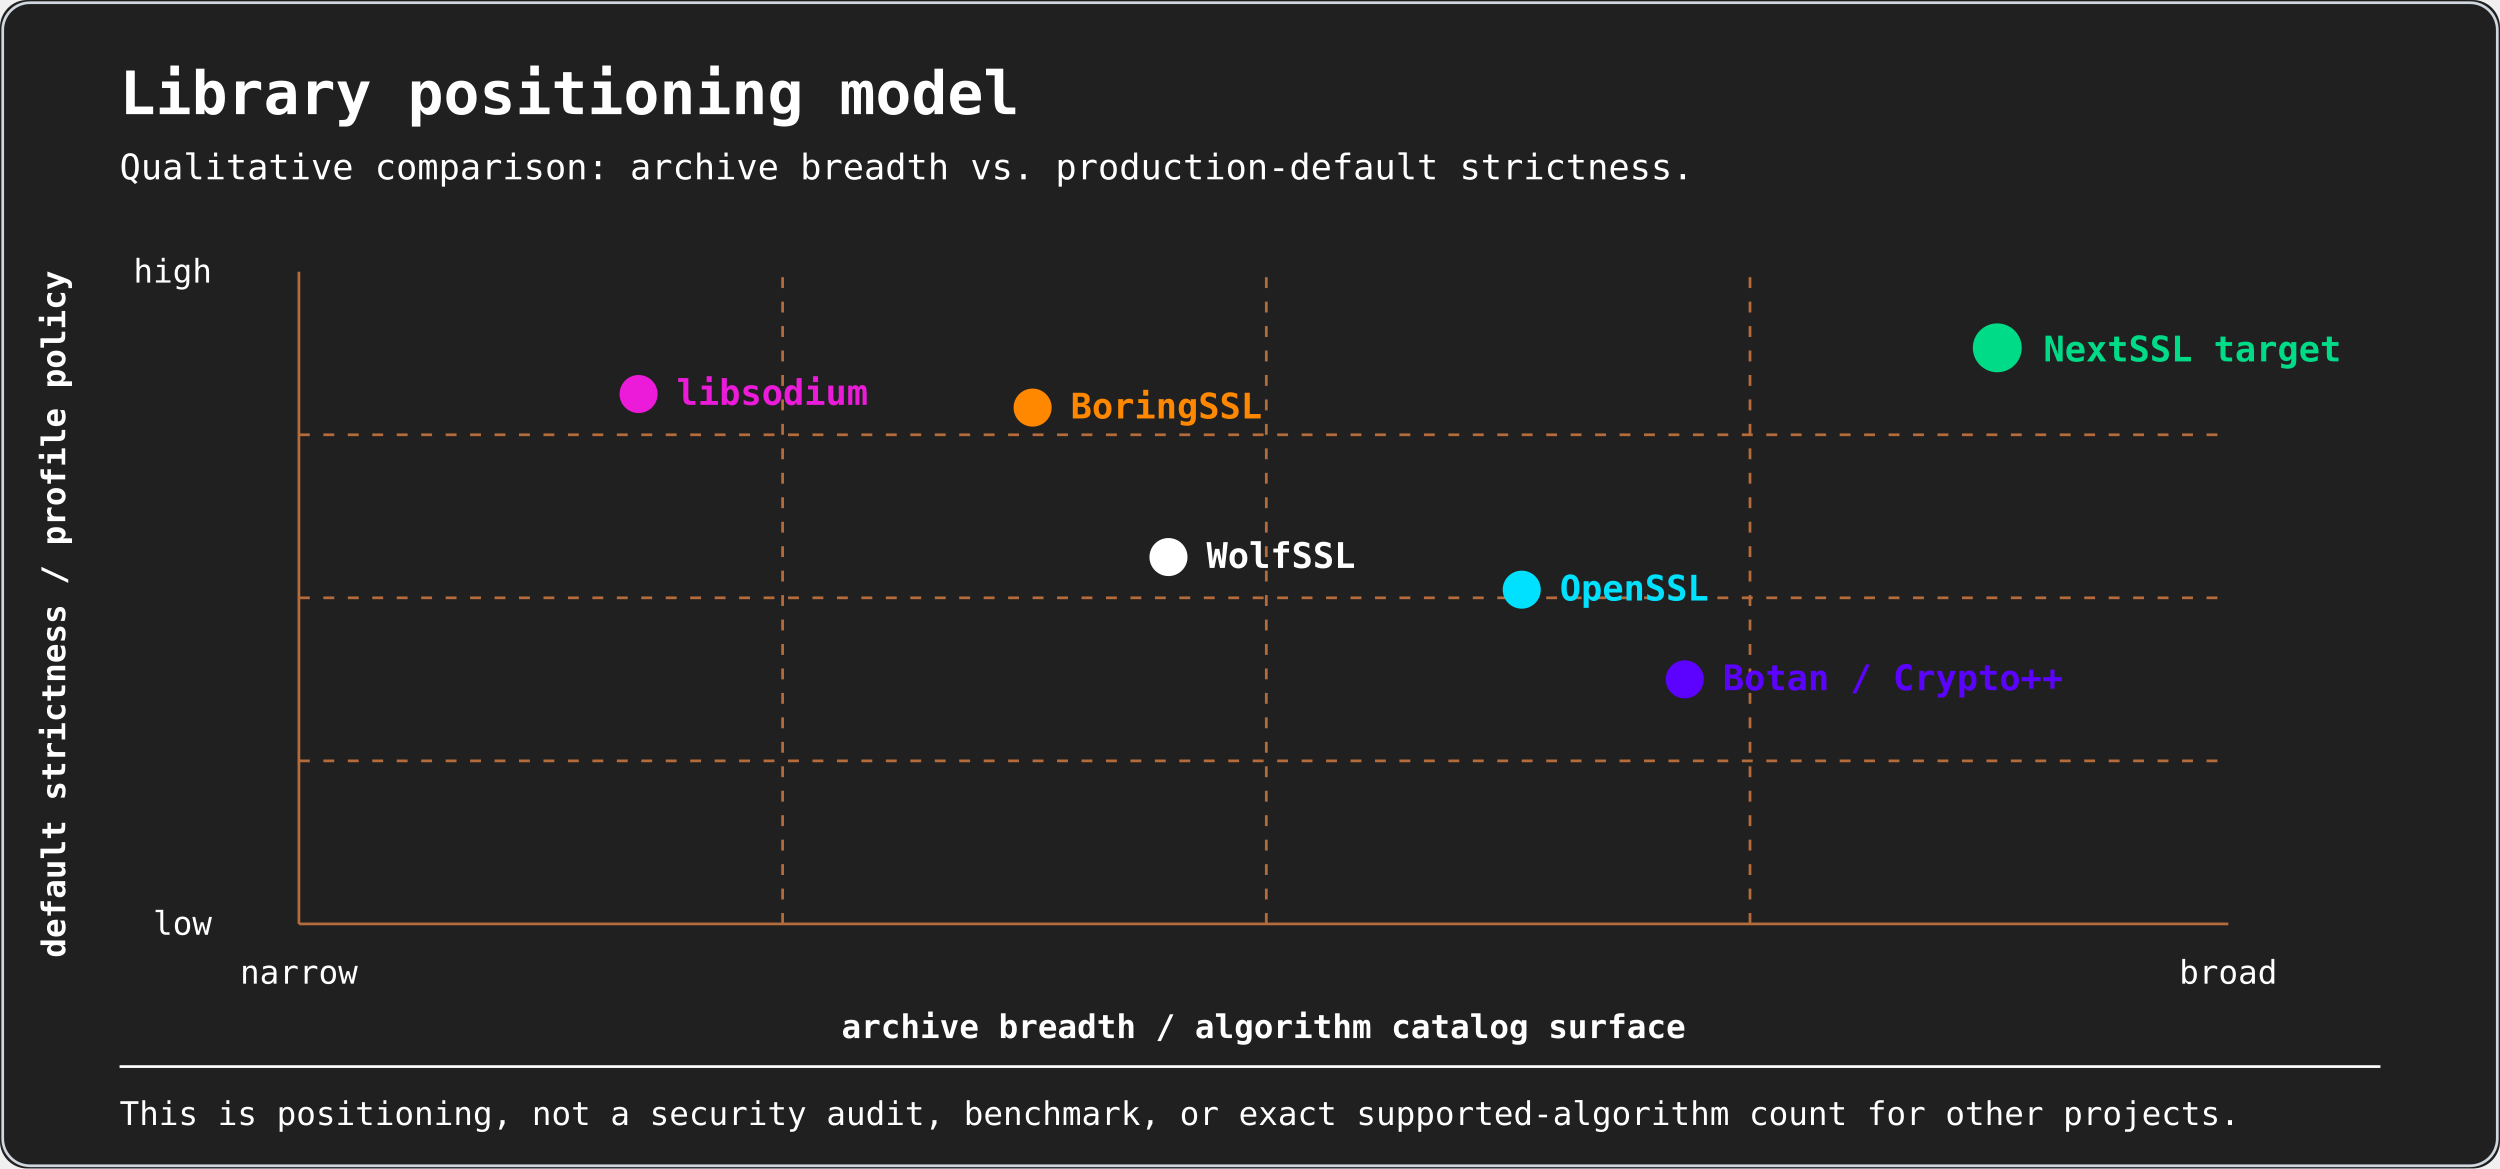
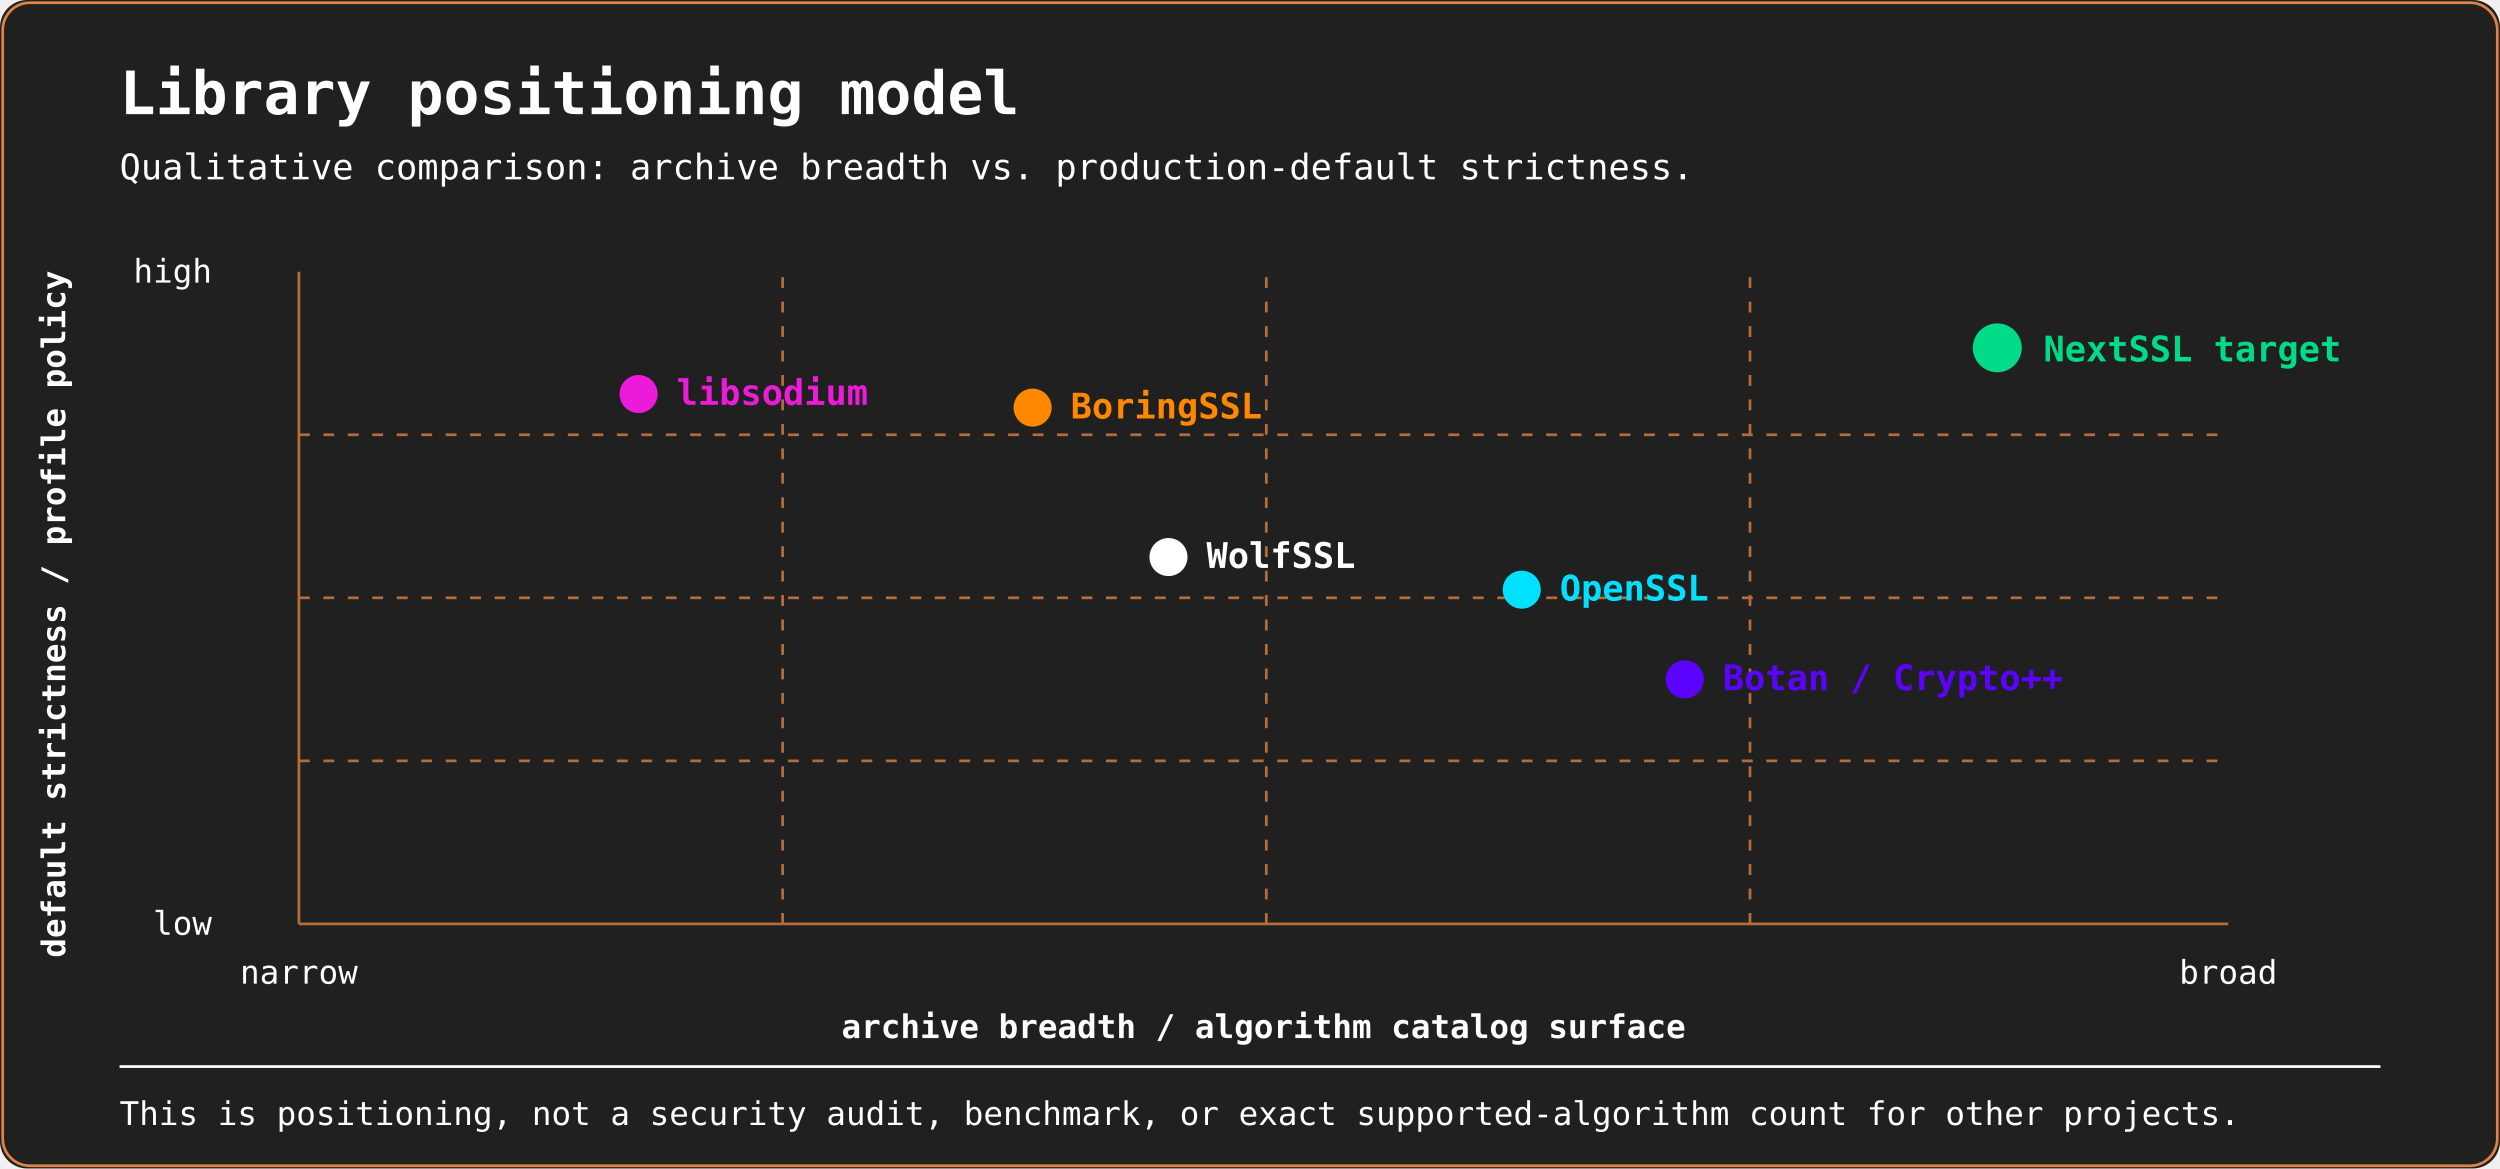
<svg xmlns="http://www.w3.org/2000/svg" width="920" height="430" viewBox="0 0 920 430" role="img" aria-label="NextSSL positioning compared with other crypto libraries">
  <rect width="920" height="430" rx="10" fill="#202020" />
-   <rect x="1" y="1" width="918" height="428" rx="10" fill="none" stroke="#d0d7de" />
+   <rect x="1" y="1" width="918" height="428" rx="10" fill="none" stroke="#df8346" />
  <text x="44" y="42" fill="#ffffff" font-family="Roboto Mono, monospace" font-size="22" font-weight="700">Library positioning model</text>
  <text x="44" y="66" fill="#ffffff" font-family="Roboto Mono, monospace" font-size="13">Qualitative comparison: archive breadth vs. production-default strictness.</text>
  <g stroke="#b66c3a" stroke-width="1">
    <line x1="110" y1="340" x2="820" y2="340" />
    <line x1="110" y1="340" x2="110" y2="100" />
    <line x1="110" y1="280" x2="820" y2="280" stroke-dasharray="4 5" />
    <line x1="110" y1="220" x2="820" y2="220" stroke-dasharray="4 5" />
    <line x1="110" y1="160" x2="820" y2="160" stroke-dasharray="4 5" />
    <line x1="288" y1="340" x2="288" y2="100" stroke-dasharray="4 5" />
    <line x1="466" y1="340" x2="466" y2="100" stroke-dasharray="4 5" />
    <line x1="644" y1="340" x2="644" y2="100" stroke-dasharray="4 5" />
  </g>
  <g font-family="Roboto Mono, monospace" font-size="12" fill="#ffffff">
    <text x="465" y="382" text-anchor="middle" style="font-weight: bold;">archive breadth / algorithm catalog surface</text>
    <text x="24" y="226" transform="rotate(-90 24 226)" text-anchor="middle" style="font-weight: bold;">default strictness / profile policy</text>
    <text x="110" y="362" text-anchor="middle">narrow</text>
    <text x="820" y="362" text-anchor="middle">broad</text>
    <text x="78" y="344" text-anchor="end">low</text>
    <text x="78" y="104" text-anchor="end">high</text>
  </g>
  <g font-family="Roboto Mono, monospace" font-size="13" font-weight="600">
    <circle cx="235" cy="145" r="7" fill="#eb1bd9" />
    <text x="249" y="149" fill="#eb1bd9">libsodium</text>
    <circle cx="380" cy="150" r="7" fill="#ff8800" />
    <text x="394" y="154" fill="#ff8800">BoringSSL</text>
    <circle cx="430" cy="205" r="7" fill="#ffffff" />
    <text x="444" y="209" fill="#ffffff">WolfSSL</text>
    <circle cx="560" cy="217" r="7" fill="#00e1ff" />
    <text x="574" y="221" fill="#00e1ff">OpenSSL</text>
    <circle cx="620" cy="250" r="7" fill="#5b03ff" />
    <text x="634" y="254" fill="#5b03ff">Botan / Crypto++</text>
    <circle cx="735" cy="128" r="9" fill="#00db87" />
    <text x="752" y="133" fill="#00db87">NextSSL target</text>
  </g>
  <rect x="44" y="392" width="832" height="1" fill="#ffffff" />
  <text x="44" y="414" fill="#ffffff" font-family="Roboto Mono, monospace" font-size="12">This is positioning, not a security audit, benchmark, or exact supported-algorithm count for other projects.</text>
</svg>
